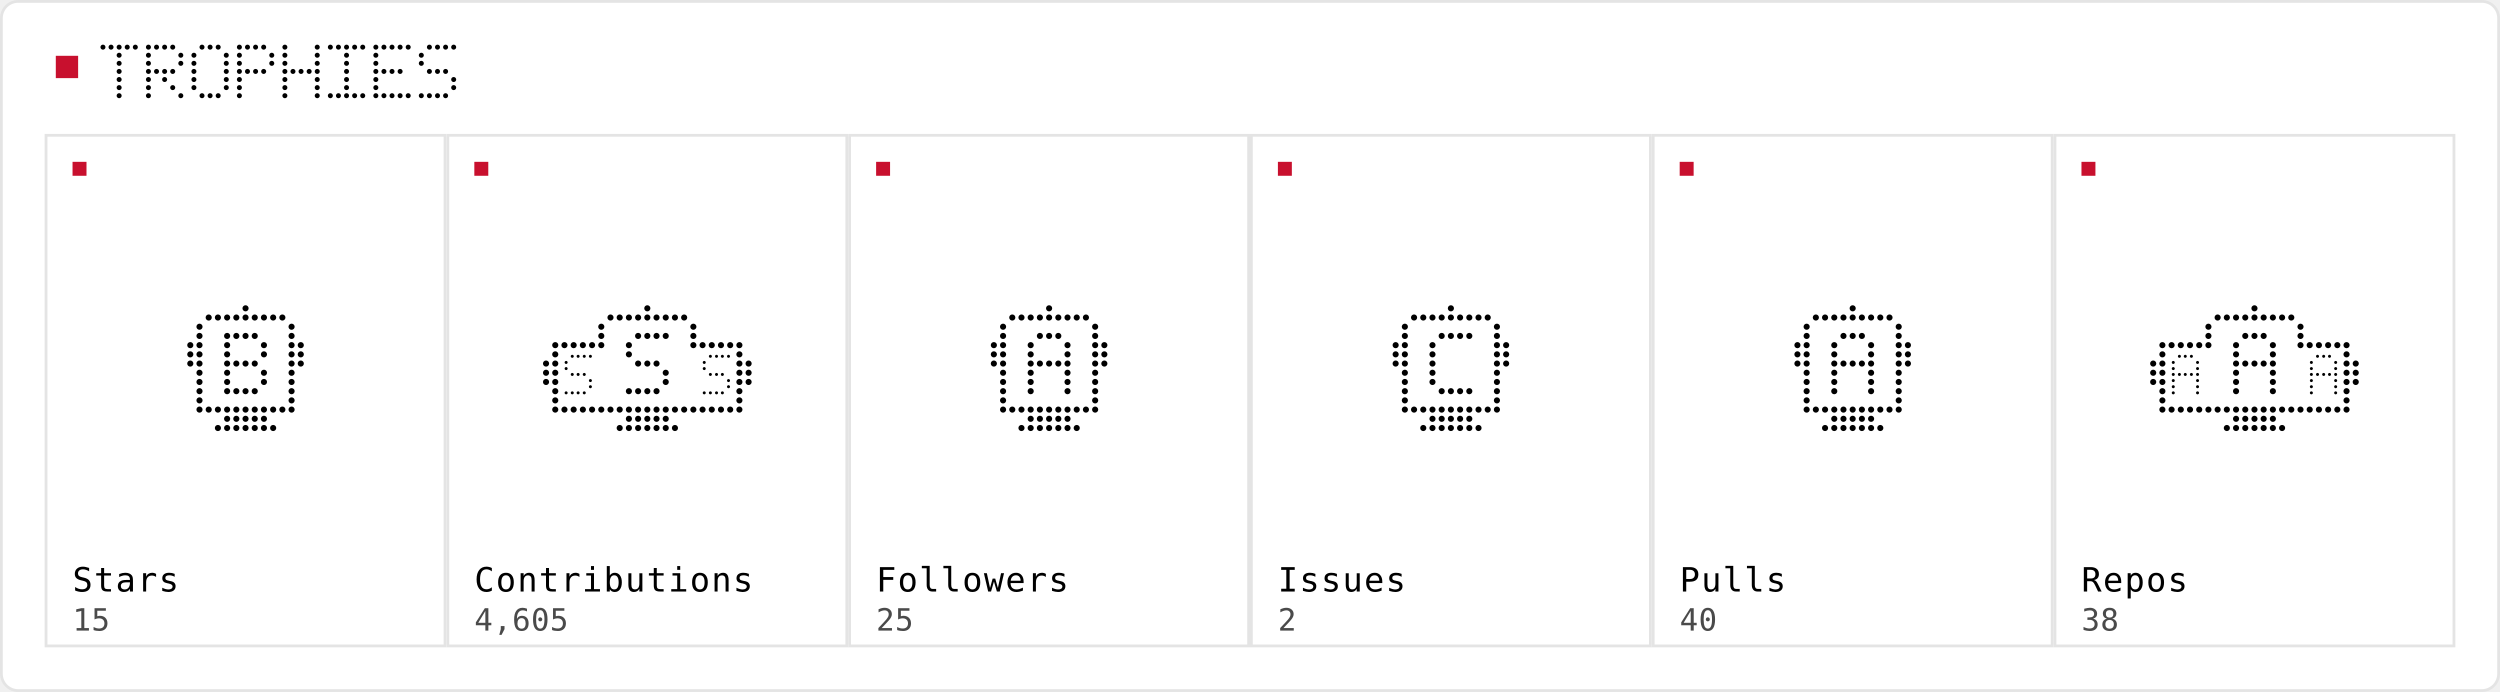
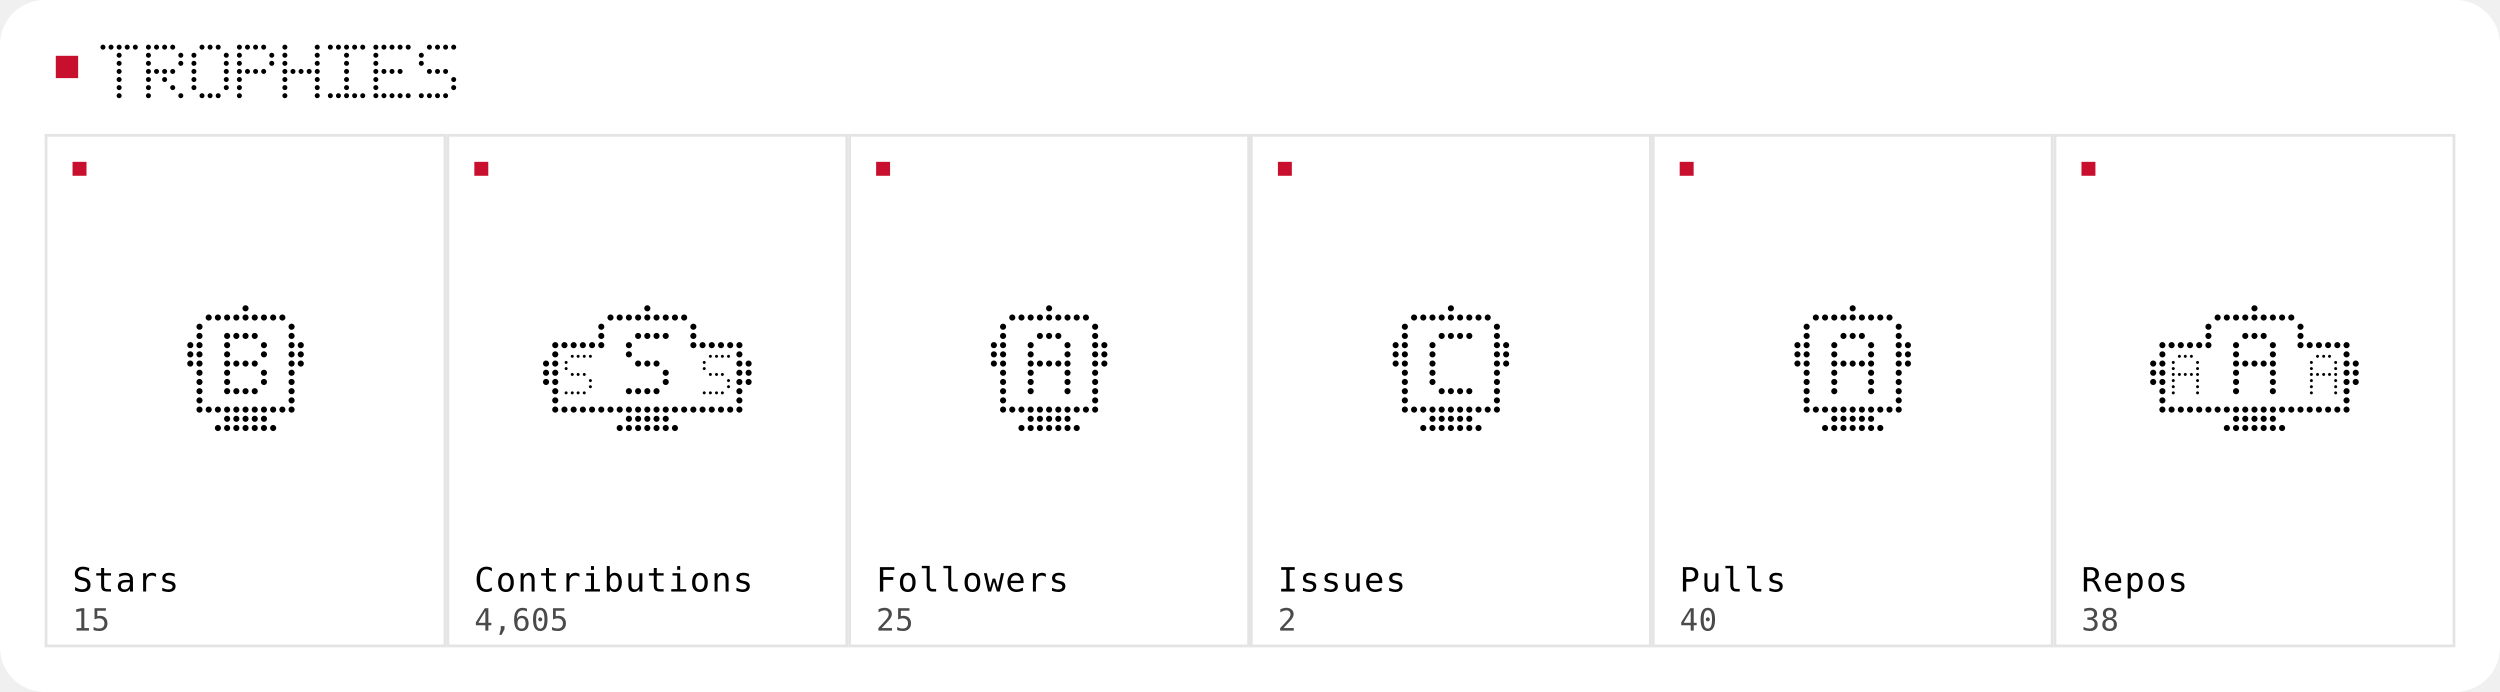
<svg xmlns="http://www.w3.org/2000/svg" width="896" height="248" viewBox="0 0 896 248" role="img">
-   <rect x="0.5" y="0.5" width="895" height="247" rx="6" fill="#FFFFFF" stroke="#E4E4E4" stroke-width="1" />
+   <rect width="896" height="248" rx="16" fill="#FFFFFF" />
  <rect x="20" y="20" width="8" height="8" fill="#C8102E" />
  <circle cx="36.9" cy="16.9" r="0.90" fill="#000000" />
  <circle cx="39.8" cy="16.9" r="0.90" fill="#000000" />
  <circle cx="42.7" cy="16.9" r="0.90" fill="#000000" />
  <circle cx="45.6" cy="16.9" r="0.90" fill="#000000" />
  <circle cx="48.5" cy="16.9" r="0.90" fill="#000000" />
  <circle cx="42.7" cy="19.8" r="0.90" fill="#000000" />
  <circle cx="42.7" cy="22.7" r="0.90" fill="#000000" />
  <circle cx="42.7" cy="25.6" r="0.90" fill="#000000" />
  <circle cx="42.7" cy="28.5" r="0.90" fill="#000000" />
  <circle cx="42.7" cy="31.4" r="0.90" fill="#000000" />
  <circle cx="42.7" cy="34.3" r="0.90" fill="#000000" />
  <circle cx="53.2" cy="16.9" r="0.90" fill="#000000" />
  <circle cx="56.1" cy="16.9" r="0.90" fill="#000000" />
  <circle cx="59.0" cy="16.9" r="0.90" fill="#000000" />
  <circle cx="61.9" cy="16.9" r="0.90" fill="#000000" />
  <circle cx="53.2" cy="19.8" r="0.90" fill="#000000" />
  <circle cx="64.8" cy="19.8" r="0.90" fill="#000000" />
  <circle cx="53.2" cy="22.7" r="0.90" fill="#000000" />
  <circle cx="64.8" cy="22.7" r="0.90" fill="#000000" />
  <circle cx="53.2" cy="25.6" r="0.90" fill="#000000" />
  <circle cx="56.1" cy="25.6" r="0.90" fill="#000000" />
  <circle cx="59.0" cy="25.6" r="0.90" fill="#000000" />
  <circle cx="61.9" cy="25.6" r="0.90" fill="#000000" />
  <circle cx="53.2" cy="28.5" r="0.90" fill="#000000" />
  <circle cx="59.0" cy="28.5" r="0.90" fill="#000000" />
  <circle cx="53.2" cy="31.4" r="0.90" fill="#000000" />
  <circle cx="61.9" cy="31.4" r="0.90" fill="#000000" />
  <circle cx="53.2" cy="34.3" r="0.90" fill="#000000" />
  <circle cx="64.8" cy="34.3" r="0.90" fill="#000000" />
  <circle cx="72.4" cy="16.9" r="0.90" fill="#000000" />
  <circle cx="75.3" cy="16.9" r="0.90" fill="#000000" />
  <circle cx="78.2" cy="16.9" r="0.90" fill="#000000" />
  <circle cx="69.5" cy="19.8" r="0.90" fill="#000000" />
  <circle cx="81.1" cy="19.8" r="0.90" fill="#000000" />
  <circle cx="69.5" cy="22.7" r="0.90" fill="#000000" />
  <circle cx="81.1" cy="22.7" r="0.90" fill="#000000" />
  <circle cx="69.5" cy="25.6" r="0.90" fill="#000000" />
  <circle cx="81.1" cy="25.6" r="0.90" fill="#000000" />
  <circle cx="69.5" cy="28.5" r="0.90" fill="#000000" />
  <circle cx="81.1" cy="28.5" r="0.90" fill="#000000" />
  <circle cx="69.5" cy="31.4" r="0.90" fill="#000000" />
  <circle cx="81.1" cy="31.4" r="0.90" fill="#000000" />
  <circle cx="72.4" cy="34.3" r="0.90" fill="#000000" />
  <circle cx="75.3" cy="34.3" r="0.90" fill="#000000" />
  <circle cx="78.2" cy="34.3" r="0.90" fill="#000000" />
  <circle cx="85.8" cy="16.9" r="0.90" fill="#000000" />
  <circle cx="88.7" cy="16.9" r="0.90" fill="#000000" />
  <circle cx="91.6" cy="16.9" r="0.90" fill="#000000" />
  <circle cx="94.5" cy="16.9" r="0.90" fill="#000000" />
  <circle cx="85.8" cy="19.8" r="0.90" fill="#000000" />
  <circle cx="97.4" cy="19.8" r="0.90" fill="#000000" />
  <circle cx="85.8" cy="22.7" r="0.90" fill="#000000" />
  <circle cx="97.4" cy="22.7" r="0.90" fill="#000000" />
  <circle cx="85.8" cy="25.6" r="0.90" fill="#000000" />
  <circle cx="88.7" cy="25.6" r="0.90" fill="#000000" />
  <circle cx="91.6" cy="25.6" r="0.90" fill="#000000" />
  <circle cx="94.5" cy="25.6" r="0.90" fill="#000000" />
  <circle cx="85.8" cy="28.5" r="0.90" fill="#000000" />
  <circle cx="85.8" cy="31.4" r="0.90" fill="#000000" />
  <circle cx="85.8" cy="34.3" r="0.90" fill="#000000" />
  <circle cx="102.1" cy="16.9" r="0.90" fill="#000000" />
  <circle cx="113.7" cy="16.9" r="0.90" fill="#000000" />
  <circle cx="102.1" cy="19.8" r="0.90" fill="#000000" />
  <circle cx="113.7" cy="19.8" r="0.90" fill="#000000" />
  <circle cx="102.1" cy="22.7" r="0.90" fill="#000000" />
  <circle cx="113.7" cy="22.7" r="0.90" fill="#000000" />
  <circle cx="102.1" cy="25.6" r="0.90" fill="#000000" />
  <circle cx="105.0" cy="25.6" r="0.90" fill="#000000" />
  <circle cx="107.9" cy="25.6" r="0.90" fill="#000000" />
  <circle cx="110.8" cy="25.6" r="0.90" fill="#000000" />
  <circle cx="113.7" cy="25.6" r="0.90" fill="#000000" />
  <circle cx="102.1" cy="28.5" r="0.90" fill="#000000" />
  <circle cx="113.7" cy="28.5" r="0.90" fill="#000000" />
  <circle cx="102.1" cy="31.4" r="0.90" fill="#000000" />
  <circle cx="113.7" cy="31.4" r="0.90" fill="#000000" />
  <circle cx="102.1" cy="34.3" r="0.90" fill="#000000" />
  <circle cx="113.7" cy="34.3" r="0.90" fill="#000000" />
  <circle cx="118.4" cy="16.9" r="0.90" fill="#000000" />
  <circle cx="121.3" cy="16.9" r="0.90" fill="#000000" />
  <circle cx="124.2" cy="16.9" r="0.90" fill="#000000" />
  <circle cx="127.1" cy="16.9" r="0.90" fill="#000000" />
  <circle cx="130.0" cy="16.9" r="0.90" fill="#000000" />
  <circle cx="124.2" cy="19.8" r="0.90" fill="#000000" />
  <circle cx="124.2" cy="22.7" r="0.90" fill="#000000" />
  <circle cx="124.2" cy="25.6" r="0.90" fill="#000000" />
  <circle cx="124.2" cy="28.5" r="0.90" fill="#000000" />
  <circle cx="124.2" cy="31.4" r="0.90" fill="#000000" />
  <circle cx="118.4" cy="34.3" r="0.90" fill="#000000" />
  <circle cx="121.3" cy="34.3" r="0.90" fill="#000000" />
  <circle cx="124.2" cy="34.3" r="0.90" fill="#000000" />
  <circle cx="127.1" cy="34.3" r="0.90" fill="#000000" />
  <circle cx="130.0" cy="34.3" r="0.90" fill="#000000" />
  <circle cx="134.7" cy="16.9" r="0.90" fill="#000000" />
  <circle cx="137.6" cy="16.9" r="0.90" fill="#000000" />
  <circle cx="140.5" cy="16.9" r="0.90" fill="#000000" />
  <circle cx="143.4" cy="16.9" r="0.90" fill="#000000" />
  <circle cx="146.3" cy="16.9" r="0.90" fill="#000000" />
  <circle cx="134.7" cy="19.8" r="0.90" fill="#000000" />
  <circle cx="134.7" cy="22.7" r="0.90" fill="#000000" />
  <circle cx="134.7" cy="25.6" r="0.90" fill="#000000" />
  <circle cx="137.6" cy="25.6" r="0.90" fill="#000000" />
  <circle cx="140.5" cy="25.6" r="0.90" fill="#000000" />
  <circle cx="143.4" cy="25.6" r="0.90" fill="#000000" />
  <circle cx="134.7" cy="28.5" r="0.90" fill="#000000" />
  <circle cx="134.7" cy="31.4" r="0.90" fill="#000000" />
  <circle cx="134.7" cy="34.3" r="0.90" fill="#000000" />
  <circle cx="137.6" cy="34.3" r="0.90" fill="#000000" />
  <circle cx="140.5" cy="34.3" r="0.90" fill="#000000" />
  <circle cx="143.4" cy="34.3" r="0.90" fill="#000000" />
  <circle cx="146.3" cy="34.3" r="0.90" fill="#000000" />
  <circle cx="153.9" cy="16.9" r="0.90" fill="#000000" />
  <circle cx="156.8" cy="16.9" r="0.90" fill="#000000" />
  <circle cx="159.7" cy="16.9" r="0.90" fill="#000000" />
  <circle cx="162.6" cy="16.9" r="0.90" fill="#000000" />
  <circle cx="151.0" cy="19.8" r="0.90" fill="#000000" />
  <circle cx="151.0" cy="22.7" r="0.90" fill="#000000" />
  <circle cx="153.9" cy="25.6" r="0.90" fill="#000000" />
  <circle cx="156.8" cy="25.6" r="0.90" fill="#000000" />
  <circle cx="159.7" cy="25.6" r="0.90" fill="#000000" />
  <circle cx="162.6" cy="28.5" r="0.90" fill="#000000" />
  <circle cx="162.6" cy="31.4" r="0.90" fill="#000000" />
  <circle cx="151.0" cy="34.3" r="0.90" fill="#000000" />
  <circle cx="153.9" cy="34.3" r="0.90" fill="#000000" />
  <circle cx="156.8" cy="34.3" r="0.90" fill="#000000" />
  <circle cx="159.7" cy="34.3" r="0.90" fill="#000000" />
  <rect x="16.5" y="48.5" width="143.0" height="183.0" fill="none" stroke="#E4E4E4" />
  <rect x="26.0" y="58.0" width="5" height="5" fill="#C8102E" />
  <circle cx="88.0" cy="110.5" r="1.10" fill="#000000" />
  <circle cx="74.8" cy="113.8" r="1.10" fill="#000000" />
  <circle cx="78.1" cy="113.8" r="1.10" fill="#000000" />
  <circle cx="81.4" cy="113.8" r="1.10" fill="#000000" />
  <circle cx="84.7" cy="113.8" r="1.10" fill="#000000" />
  <circle cx="88.0" cy="113.8" r="1.10" fill="#000000" />
  <circle cx="91.3" cy="113.8" r="1.10" fill="#000000" />
  <circle cx="94.6" cy="113.8" r="1.10" fill="#000000" />
  <circle cx="97.9" cy="113.8" r="1.10" fill="#000000" />
  <circle cx="101.2" cy="113.8" r="1.10" fill="#000000" />
  <circle cx="71.5" cy="117.1" r="1.10" fill="#000000" />
  <circle cx="104.5" cy="117.1" r="1.10" fill="#000000" />
  <circle cx="71.5" cy="120.4" r="1.10" fill="#000000" />
  <circle cx="104.5" cy="120.4" r="1.10" fill="#000000" />
  <circle cx="71.5" cy="123.7" r="1.10" fill="#000000" />
  <circle cx="104.5" cy="123.7" r="1.10" fill="#000000" />
  <circle cx="71.5" cy="127.0" r="1.10" fill="#000000" />
  <circle cx="104.5" cy="127.0" r="1.10" fill="#000000" />
  <circle cx="71.5" cy="130.3" r="1.10" fill="#000000" />
  <circle cx="104.5" cy="130.3" r="1.10" fill="#000000" />
  <circle cx="71.5" cy="133.6" r="1.10" fill="#000000" />
  <circle cx="104.5" cy="133.6" r="1.10" fill="#000000" />
  <circle cx="71.5" cy="136.9" r="1.10" fill="#000000" />
  <circle cx="104.5" cy="136.9" r="1.10" fill="#000000" />
  <circle cx="71.5" cy="140.2" r="1.10" fill="#000000" />
  <circle cx="104.5" cy="140.2" r="1.10" fill="#000000" />
  <circle cx="71.5" cy="143.5" r="1.10" fill="#000000" />
  <circle cx="104.5" cy="143.5" r="1.10" fill="#000000" />
  <circle cx="68.2" cy="123.7" r="1.10" fill="#000000" />
  <circle cx="107.8" cy="123.7" r="1.10" fill="#000000" />
  <circle cx="68.2" cy="127.0" r="1.10" fill="#000000" />
  <circle cx="107.8" cy="127.0" r="1.10" fill="#000000" />
  <circle cx="68.2" cy="130.3" r="1.10" fill="#000000" />
  <circle cx="107.8" cy="130.3" r="1.10" fill="#000000" />
  <circle cx="71.5" cy="146.8" r="1.10" fill="#000000" />
  <circle cx="74.8" cy="146.8" r="1.10" fill="#000000" />
  <circle cx="78.1" cy="146.8" r="1.10" fill="#000000" />
  <circle cx="81.4" cy="146.8" r="1.10" fill="#000000" />
  <circle cx="84.7" cy="146.8" r="1.10" fill="#000000" />
  <circle cx="88.0" cy="146.8" r="1.10" fill="#000000" />
  <circle cx="91.3" cy="146.8" r="1.10" fill="#000000" />
  <circle cx="94.6" cy="146.8" r="1.10" fill="#000000" />
  <circle cx="97.9" cy="146.8" r="1.10" fill="#000000" />
  <circle cx="101.2" cy="146.8" r="1.10" fill="#000000" />
  <circle cx="104.5" cy="146.8" r="1.10" fill="#000000" />
  <circle cx="81.4" cy="150.1" r="1.10" fill="#000000" />
  <circle cx="84.7" cy="150.1" r="1.10" fill="#000000" />
  <circle cx="88.0" cy="150.1" r="1.10" fill="#000000" />
  <circle cx="91.3" cy="150.1" r="1.10" fill="#000000" />
  <circle cx="94.6" cy="150.1" r="1.10" fill="#000000" />
  <circle cx="78.1" cy="153.4" r="1.10" fill="#000000" />
  <circle cx="81.4" cy="153.4" r="1.10" fill="#000000" />
  <circle cx="84.7" cy="153.4" r="1.10" fill="#000000" />
  <circle cx="88.0" cy="153.4" r="1.10" fill="#000000" />
  <circle cx="91.3" cy="153.4" r="1.10" fill="#000000" />
  <circle cx="94.6" cy="153.4" r="1.10" fill="#000000" />
  <circle cx="97.9" cy="153.4" r="1.10" fill="#000000" />
  <circle cx="81.4" cy="120.4" r="1.10" fill="#000000" />
  <circle cx="84.7" cy="120.4" r="1.10" fill="#000000" />
  <circle cx="88.0" cy="120.4" r="1.10" fill="#000000" />
  <circle cx="91.3" cy="120.4" r="1.10" fill="#000000" />
  <circle cx="81.4" cy="123.7" r="1.10" fill="#000000" />
  <circle cx="94.6" cy="123.7" r="1.10" fill="#000000" />
  <circle cx="81.4" cy="127.0" r="1.10" fill="#000000" />
  <circle cx="94.6" cy="127.0" r="1.10" fill="#000000" />
  <circle cx="81.4" cy="130.3" r="1.10" fill="#000000" />
  <circle cx="84.7" cy="130.3" r="1.10" fill="#000000" />
  <circle cx="88.0" cy="130.3" r="1.10" fill="#000000" />
  <circle cx="91.3" cy="130.3" r="1.10" fill="#000000" />
  <circle cx="81.4" cy="133.6" r="1.10" fill="#000000" />
  <circle cx="94.6" cy="133.6" r="1.10" fill="#000000" />
  <circle cx="81.4" cy="136.9" r="1.10" fill="#000000" />
  <circle cx="94.6" cy="136.9" r="1.10" fill="#000000" />
  <circle cx="81.4" cy="140.2" r="1.10" fill="#000000" />
  <circle cx="84.7" cy="140.2" r="1.10" fill="#000000" />
  <circle cx="88.0" cy="140.2" r="1.10" fill="#000000" />
  <circle cx="91.3" cy="140.2" r="1.10" fill="#000000" />
  <text x="26.0" y="212" fill="#000000" text-anchor="start" font-family="ui-monospace, Geist Mono, monospace" font-size="12" letter-spacing="0.5" dominant-baseline="auto">Stars</text>
  <text x="26.0" y="226" fill="#4A4A4A" text-anchor="start" font-family="ui-monospace, Geist Mono, monospace" font-size="11" letter-spacing="0.15" dominant-baseline="auto">15</text>
  <rect x="160.5" y="48.5" width="143.0" height="183.0" fill="none" stroke="#E4E4E4" />
  <rect x="170.0" y="58.0" width="5" height="5" fill="#C8102E" />
  <circle cx="232.0" cy="110.5" r="1.10" fill="#000000" />
  <circle cx="218.8" cy="113.8" r="1.10" fill="#000000" />
  <circle cx="222.1" cy="113.8" r="1.10" fill="#000000" />
  <circle cx="225.4" cy="113.8" r="1.10" fill="#000000" />
  <circle cx="228.7" cy="113.8" r="1.10" fill="#000000" />
  <circle cx="232.0" cy="113.8" r="1.10" fill="#000000" />
  <circle cx="235.3" cy="113.8" r="1.10" fill="#000000" />
  <circle cx="238.6" cy="113.8" r="1.10" fill="#000000" />
  <circle cx="241.9" cy="113.8" r="1.10" fill="#000000" />
  <circle cx="245.2" cy="113.8" r="1.10" fill="#000000" />
  <circle cx="215.5" cy="117.1" r="1.10" fill="#000000" />
  <circle cx="248.5" cy="117.1" r="1.10" fill="#000000" />
  <circle cx="215.5" cy="120.4" r="1.10" fill="#000000" />
  <circle cx="248.5" cy="120.4" r="1.10" fill="#000000" />
  <circle cx="215.5" cy="123.7" r="1.10" fill="#000000" />
  <circle cx="248.5" cy="123.7" r="1.10" fill="#000000" />
  <circle cx="202.3" cy="123.7" r="1.10" fill="#000000" />
  <circle cx="205.6" cy="123.7" r="1.10" fill="#000000" />
  <circle cx="208.9" cy="123.7" r="1.10" fill="#000000" />
  <circle cx="212.2" cy="123.7" r="1.10" fill="#000000" />
  <circle cx="199.0" cy="123.7" r="1.10" fill="#000000" />
  <circle cx="251.8" cy="123.7" r="1.10" fill="#000000" />
  <circle cx="255.1" cy="123.7" r="1.10" fill="#000000" />
  <circle cx="258.4" cy="123.7" r="1.10" fill="#000000" />
  <circle cx="261.7" cy="123.7" r="1.10" fill="#000000" />
  <circle cx="265.0" cy="123.7" r="1.10" fill="#000000" />
  <circle cx="199.0" cy="127.0" r="1.10" fill="#000000" />
  <circle cx="265.0" cy="127.0" r="1.10" fill="#000000" />
  <circle cx="199.0" cy="130.3" r="1.10" fill="#000000" />
  <circle cx="265.0" cy="130.3" r="1.10" fill="#000000" />
  <circle cx="199.0" cy="133.6" r="1.10" fill="#000000" />
  <circle cx="265.0" cy="133.6" r="1.10" fill="#000000" />
  <circle cx="199.0" cy="136.9" r="1.10" fill="#000000" />
  <circle cx="265.0" cy="136.9" r="1.10" fill="#000000" />
  <circle cx="199.0" cy="140.2" r="1.10" fill="#000000" />
  <circle cx="265.0" cy="140.2" r="1.10" fill="#000000" />
  <circle cx="199.0" cy="143.5" r="1.10" fill="#000000" />
  <circle cx="265.0" cy="143.5" r="1.10" fill="#000000" />
  <circle cx="195.7" cy="130.3" r="1.10" fill="#000000" />
  <circle cx="195.7" cy="133.6" r="1.10" fill="#000000" />
  <circle cx="195.7" cy="136.9" r="1.10" fill="#000000" />
  <circle cx="268.3" cy="130.3" r="1.10" fill="#000000" />
  <circle cx="268.3" cy="133.6" r="1.10" fill="#000000" />
  <circle cx="268.3" cy="136.9" r="1.10" fill="#000000" />
  <circle cx="199.0" cy="146.8" r="1.10" fill="#000000" />
  <circle cx="202.3" cy="146.8" r="1.10" fill="#000000" />
  <circle cx="205.6" cy="146.8" r="1.10" fill="#000000" />
  <circle cx="208.9" cy="146.8" r="1.10" fill="#000000" />
  <circle cx="212.2" cy="146.8" r="1.10" fill="#000000" />
  <circle cx="215.5" cy="146.8" r="1.10" fill="#000000" />
  <circle cx="218.8" cy="146.8" r="1.10" fill="#000000" />
  <circle cx="222.1" cy="146.8" r="1.10" fill="#000000" />
  <circle cx="225.4" cy="146.8" r="1.10" fill="#000000" />
  <circle cx="228.7" cy="146.8" r="1.10" fill="#000000" />
  <circle cx="232.0" cy="146.8" r="1.10" fill="#000000" />
  <circle cx="235.3" cy="146.8" r="1.10" fill="#000000" />
  <circle cx="238.6" cy="146.8" r="1.10" fill="#000000" />
  <circle cx="241.9" cy="146.8" r="1.10" fill="#000000" />
  <circle cx="245.2" cy="146.8" r="1.10" fill="#000000" />
  <circle cx="248.5" cy="146.8" r="1.10" fill="#000000" />
  <circle cx="251.8" cy="146.8" r="1.10" fill="#000000" />
  <circle cx="255.1" cy="146.8" r="1.10" fill="#000000" />
  <circle cx="258.4" cy="146.8" r="1.10" fill="#000000" />
  <circle cx="261.7" cy="146.8" r="1.10" fill="#000000" />
  <circle cx="265.0" cy="146.8" r="1.10" fill="#000000" />
  <circle cx="225.4" cy="150.1" r="1.10" fill="#000000" />
  <circle cx="228.7" cy="150.1" r="1.10" fill="#000000" />
  <circle cx="232.0" cy="150.1" r="1.10" fill="#000000" />
  <circle cx="235.3" cy="150.1" r="1.10" fill="#000000" />
  <circle cx="238.6" cy="150.1" r="1.10" fill="#000000" />
  <circle cx="222.1" cy="153.4" r="1.10" fill="#000000" />
  <circle cx="225.4" cy="153.4" r="1.10" fill="#000000" />
  <circle cx="228.7" cy="153.4" r="1.10" fill="#000000" />
  <circle cx="232.0" cy="153.4" r="1.10" fill="#000000" />
  <circle cx="235.3" cy="153.4" r="1.10" fill="#000000" />
  <circle cx="238.6" cy="153.4" r="1.10" fill="#000000" />
  <circle cx="241.9" cy="153.4" r="1.10" fill="#000000" />
  <circle cx="228.7" cy="120.4" r="1.10" fill="#000000" />
  <circle cx="232.0" cy="120.4" r="1.10" fill="#000000" />
  <circle cx="235.3" cy="120.4" r="1.10" fill="#000000" />
  <circle cx="238.6" cy="120.4" r="1.10" fill="#000000" />
  <circle cx="225.4" cy="123.7" r="1.10" fill="#000000" />
  <circle cx="225.4" cy="127.0" r="1.10" fill="#000000" />
  <circle cx="228.7" cy="130.3" r="1.10" fill="#000000" />
  <circle cx="232.0" cy="130.3" r="1.10" fill="#000000" />
  <circle cx="235.3" cy="130.3" r="1.10" fill="#000000" />
  <circle cx="238.6" cy="133.6" r="1.10" fill="#000000" />
  <circle cx="238.6" cy="136.9" r="1.10" fill="#000000" />
  <circle cx="225.4" cy="140.2" r="1.10" fill="#000000" />
  <circle cx="228.7" cy="140.2" r="1.10" fill="#000000" />
  <circle cx="232.0" cy="140.2" r="1.10" fill="#000000" />
  <circle cx="235.3" cy="140.2" r="1.10" fill="#000000" />
  <circle cx="205.1" cy="127.7" r="0.54" fill="#000000" />
  <circle cx="207.2" cy="127.7" r="0.54" fill="#000000" />
  <circle cx="209.4" cy="127.7" r="0.54" fill="#000000" />
  <circle cx="211.6" cy="127.7" r="0.54" fill="#000000" />
  <circle cx="202.9" cy="129.9" r="0.54" fill="#000000" />
  <circle cx="202.9" cy="132.1" r="0.54" fill="#000000" />
  <circle cx="205.1" cy="134.2" r="0.54" fill="#000000" />
  <circle cx="207.2" cy="134.2" r="0.54" fill="#000000" />
  <circle cx="209.4" cy="134.2" r="0.54" fill="#000000" />
  <circle cx="211.6" cy="136.4" r="0.54" fill="#000000" />
  <circle cx="211.6" cy="138.6" r="0.54" fill="#000000" />
  <circle cx="202.9" cy="140.8" r="0.54" fill="#000000" />
  <circle cx="205.1" cy="140.8" r="0.54" fill="#000000" />
  <circle cx="207.2" cy="140.8" r="0.54" fill="#000000" />
  <circle cx="209.4" cy="140.8" r="0.54" fill="#000000" />
  <circle cx="254.6" cy="127.7" r="0.54" fill="#000000" />
  <circle cx="256.8" cy="127.7" r="0.54" fill="#000000" />
  <circle cx="258.9" cy="127.7" r="0.54" fill="#000000" />
  <circle cx="261.1" cy="127.7" r="0.54" fill="#000000" />
  <circle cx="252.4" cy="129.9" r="0.54" fill="#000000" />
  <circle cx="252.4" cy="132.1" r="0.54" fill="#000000" />
  <circle cx="254.6" cy="134.2" r="0.54" fill="#000000" />
  <circle cx="256.8" cy="134.2" r="0.54" fill="#000000" />
  <circle cx="258.9" cy="134.2" r="0.54" fill="#000000" />
  <circle cx="261.1" cy="136.4" r="0.54" fill="#000000" />
  <circle cx="261.1" cy="138.6" r="0.54" fill="#000000" />
  <circle cx="252.4" cy="140.8" r="0.54" fill="#000000" />
  <circle cx="254.6" cy="140.8" r="0.54" fill="#000000" />
  <circle cx="256.8" cy="140.8" r="0.54" fill="#000000" />
  <circle cx="258.9" cy="140.8" r="0.54" fill="#000000" />
  <text x="170.0" y="212" fill="#000000" text-anchor="start" font-family="ui-monospace, Geist Mono, monospace" font-size="12" letter-spacing="0.5" dominant-baseline="auto">Contributions</text>
  <text x="170.0" y="226" fill="#4A4A4A" text-anchor="start" font-family="ui-monospace, Geist Mono, monospace" font-size="11" letter-spacing="0.15" dominant-baseline="auto">4,605</text>
  <rect x="304.5" y="48.5" width="143.0" height="183.0" fill="none" stroke="#E4E4E4" />
  <rect x="314.0" y="58.0" width="5" height="5" fill="#C8102E" />
  <circle cx="376.0" cy="110.5" r="1.10" fill="#000000" />
  <circle cx="362.8" cy="113.8" r="1.10" fill="#000000" />
  <circle cx="366.1" cy="113.8" r="1.10" fill="#000000" />
  <circle cx="369.4" cy="113.8" r="1.10" fill="#000000" />
  <circle cx="372.7" cy="113.8" r="1.10" fill="#000000" />
  <circle cx="376.0" cy="113.8" r="1.10" fill="#000000" />
  <circle cx="379.3" cy="113.8" r="1.10" fill="#000000" />
  <circle cx="382.6" cy="113.8" r="1.10" fill="#000000" />
  <circle cx="385.9" cy="113.8" r="1.10" fill="#000000" />
  <circle cx="389.2" cy="113.8" r="1.10" fill="#000000" />
  <circle cx="359.5" cy="117.1" r="1.10" fill="#000000" />
  <circle cx="392.5" cy="117.1" r="1.10" fill="#000000" />
  <circle cx="359.5" cy="120.4" r="1.10" fill="#000000" />
  <circle cx="392.5" cy="120.4" r="1.10" fill="#000000" />
  <circle cx="359.5" cy="123.7" r="1.10" fill="#000000" />
  <circle cx="392.5" cy="123.7" r="1.10" fill="#000000" />
  <circle cx="359.5" cy="127.0" r="1.10" fill="#000000" />
  <circle cx="392.5" cy="127.0" r="1.10" fill="#000000" />
  <circle cx="359.5" cy="130.3" r="1.10" fill="#000000" />
  <circle cx="392.5" cy="130.3" r="1.10" fill="#000000" />
  <circle cx="359.5" cy="133.6" r="1.10" fill="#000000" />
  <circle cx="392.5" cy="133.6" r="1.10" fill="#000000" />
  <circle cx="359.5" cy="136.9" r="1.10" fill="#000000" />
  <circle cx="392.5" cy="136.9" r="1.10" fill="#000000" />
  <circle cx="359.5" cy="140.2" r="1.10" fill="#000000" />
  <circle cx="392.5" cy="140.2" r="1.10" fill="#000000" />
  <circle cx="359.5" cy="143.5" r="1.10" fill="#000000" />
  <circle cx="392.5" cy="143.5" r="1.10" fill="#000000" />
  <circle cx="356.2" cy="123.7" r="1.10" fill="#000000" />
  <circle cx="395.8" cy="123.7" r="1.10" fill="#000000" />
  <circle cx="356.2" cy="127.0" r="1.10" fill="#000000" />
  <circle cx="395.8" cy="127.0" r="1.10" fill="#000000" />
  <circle cx="356.2" cy="130.3" r="1.10" fill="#000000" />
  <circle cx="395.8" cy="130.3" r="1.10" fill="#000000" />
  <circle cx="359.5" cy="146.8" r="1.10" fill="#000000" />
  <circle cx="362.8" cy="146.8" r="1.10" fill="#000000" />
  <circle cx="366.1" cy="146.8" r="1.10" fill="#000000" />
  <circle cx="369.4" cy="146.8" r="1.10" fill="#000000" />
  <circle cx="372.7" cy="146.8" r="1.10" fill="#000000" />
  <circle cx="376.0" cy="146.8" r="1.10" fill="#000000" />
  <circle cx="379.3" cy="146.8" r="1.10" fill="#000000" />
  <circle cx="382.6" cy="146.8" r="1.10" fill="#000000" />
  <circle cx="385.9" cy="146.8" r="1.10" fill="#000000" />
  <circle cx="389.2" cy="146.8" r="1.10" fill="#000000" />
  <circle cx="392.5" cy="146.8" r="1.10" fill="#000000" />
  <circle cx="369.4" cy="150.1" r="1.10" fill="#000000" />
  <circle cx="372.7" cy="150.1" r="1.10" fill="#000000" />
  <circle cx="376.0" cy="150.1" r="1.10" fill="#000000" />
  <circle cx="379.3" cy="150.1" r="1.10" fill="#000000" />
  <circle cx="382.6" cy="150.1" r="1.10" fill="#000000" />
  <circle cx="366.1" cy="153.4" r="1.10" fill="#000000" />
  <circle cx="369.4" cy="153.4" r="1.10" fill="#000000" />
  <circle cx="372.7" cy="153.4" r="1.10" fill="#000000" />
  <circle cx="376.0" cy="153.4" r="1.10" fill="#000000" />
  <circle cx="379.3" cy="153.4" r="1.10" fill="#000000" />
  <circle cx="382.6" cy="153.4" r="1.10" fill="#000000" />
  <circle cx="385.9" cy="153.4" r="1.10" fill="#000000" />
  <circle cx="372.7" cy="120.4" r="1.10" fill="#000000" />
  <circle cx="376.0" cy="120.4" r="1.10" fill="#000000" />
  <circle cx="379.3" cy="120.4" r="1.10" fill="#000000" />
  <circle cx="369.4" cy="123.7" r="1.10" fill="#000000" />
  <circle cx="382.6" cy="123.7" r="1.10" fill="#000000" />
  <circle cx="369.4" cy="127.0" r="1.10" fill="#000000" />
  <circle cx="382.6" cy="127.0" r="1.10" fill="#000000" />
  <circle cx="369.4" cy="130.3" r="1.10" fill="#000000" />
  <circle cx="372.7" cy="130.3" r="1.10" fill="#000000" />
  <circle cx="376.0" cy="130.3" r="1.10" fill="#000000" />
  <circle cx="379.3" cy="130.3" r="1.10" fill="#000000" />
  <circle cx="382.6" cy="130.3" r="1.10" fill="#000000" />
  <circle cx="369.4" cy="133.6" r="1.10" fill="#000000" />
  <circle cx="382.6" cy="133.6" r="1.10" fill="#000000" />
  <circle cx="369.4" cy="136.9" r="1.10" fill="#000000" />
  <circle cx="382.6" cy="136.9" r="1.10" fill="#000000" />
  <circle cx="369.4" cy="140.2" r="1.10" fill="#000000" />
  <circle cx="382.6" cy="140.2" r="1.10" fill="#000000" />
  <text x="314.0" y="212" fill="#000000" text-anchor="start" font-family="ui-monospace, Geist Mono, monospace" font-size="12" letter-spacing="0.5" dominant-baseline="auto">Followers</text>
  <text x="314.0" y="226" fill="#4A4A4A" text-anchor="start" font-family="ui-monospace, Geist Mono, monospace" font-size="11" letter-spacing="0.15" dominant-baseline="auto">25</text>
  <rect x="448.5" y="48.5" width="143.0" height="183.0" fill="none" stroke="#E4E4E4" />
  <rect x="458.0" y="58.0" width="5" height="5" fill="#C8102E" />
  <circle cx="520.0" cy="110.5" r="1.10" fill="#000000" />
  <circle cx="506.8" cy="113.8" r="1.10" fill="#000000" />
  <circle cx="510.1" cy="113.8" r="1.10" fill="#000000" />
  <circle cx="513.4" cy="113.8" r="1.10" fill="#000000" />
  <circle cx="516.7" cy="113.8" r="1.10" fill="#000000" />
  <circle cx="520.0" cy="113.8" r="1.10" fill="#000000" />
  <circle cx="523.3" cy="113.8" r="1.10" fill="#000000" />
  <circle cx="526.6" cy="113.8" r="1.10" fill="#000000" />
  <circle cx="529.9" cy="113.8" r="1.10" fill="#000000" />
  <circle cx="533.2" cy="113.8" r="1.10" fill="#000000" />
  <circle cx="503.5" cy="117.1" r="1.10" fill="#000000" />
  <circle cx="536.5" cy="117.1" r="1.10" fill="#000000" />
  <circle cx="503.5" cy="120.4" r="1.10" fill="#000000" />
  <circle cx="536.5" cy="120.4" r="1.10" fill="#000000" />
  <circle cx="503.5" cy="123.7" r="1.10" fill="#000000" />
  <circle cx="536.5" cy="123.7" r="1.10" fill="#000000" />
  <circle cx="503.5" cy="127.0" r="1.10" fill="#000000" />
  <circle cx="536.5" cy="127.0" r="1.10" fill="#000000" />
  <circle cx="503.5" cy="130.3" r="1.10" fill="#000000" />
  <circle cx="536.5" cy="130.3" r="1.10" fill="#000000" />
  <circle cx="503.5" cy="133.6" r="1.10" fill="#000000" />
  <circle cx="536.5" cy="133.6" r="1.10" fill="#000000" />
  <circle cx="503.5" cy="136.9" r="1.10" fill="#000000" />
  <circle cx="536.5" cy="136.9" r="1.10" fill="#000000" />
  <circle cx="503.5" cy="140.2" r="1.10" fill="#000000" />
  <circle cx="536.5" cy="140.2" r="1.10" fill="#000000" />
  <circle cx="503.5" cy="143.5" r="1.10" fill="#000000" />
  <circle cx="536.5" cy="143.5" r="1.10" fill="#000000" />
  <circle cx="500.2" cy="123.7" r="1.10" fill="#000000" />
  <circle cx="539.8" cy="123.7" r="1.10" fill="#000000" />
  <circle cx="500.2" cy="127.0" r="1.10" fill="#000000" />
  <circle cx="539.8" cy="127.0" r="1.10" fill="#000000" />
  <circle cx="500.2" cy="130.3" r="1.10" fill="#000000" />
  <circle cx="539.8" cy="130.3" r="1.10" fill="#000000" />
  <circle cx="503.5" cy="146.8" r="1.10" fill="#000000" />
  <circle cx="506.8" cy="146.8" r="1.10" fill="#000000" />
  <circle cx="510.1" cy="146.8" r="1.10" fill="#000000" />
  <circle cx="513.4" cy="146.8" r="1.10" fill="#000000" />
  <circle cx="516.7" cy="146.8" r="1.10" fill="#000000" />
  <circle cx="520.0" cy="146.8" r="1.10" fill="#000000" />
  <circle cx="523.3" cy="146.8" r="1.10" fill="#000000" />
  <circle cx="526.6" cy="146.8" r="1.10" fill="#000000" />
  <circle cx="529.9" cy="146.8" r="1.10" fill="#000000" />
  <circle cx="533.2" cy="146.8" r="1.10" fill="#000000" />
  <circle cx="536.5" cy="146.8" r="1.10" fill="#000000" />
  <circle cx="513.4" cy="150.1" r="1.10" fill="#000000" />
  <circle cx="516.7" cy="150.1" r="1.10" fill="#000000" />
  <circle cx="520.0" cy="150.1" r="1.10" fill="#000000" />
  <circle cx="523.3" cy="150.1" r="1.10" fill="#000000" />
  <circle cx="526.6" cy="150.1" r="1.10" fill="#000000" />
  <circle cx="510.1" cy="153.4" r="1.10" fill="#000000" />
  <circle cx="513.4" cy="153.4" r="1.10" fill="#000000" />
  <circle cx="516.7" cy="153.4" r="1.10" fill="#000000" />
  <circle cx="520.0" cy="153.4" r="1.10" fill="#000000" />
  <circle cx="523.3" cy="153.4" r="1.10" fill="#000000" />
  <circle cx="526.6" cy="153.4" r="1.10" fill="#000000" />
  <circle cx="529.9" cy="153.4" r="1.10" fill="#000000" />
  <circle cx="516.7" cy="120.4" r="1.10" fill="#000000" />
  <circle cx="520.0" cy="120.4" r="1.10" fill="#000000" />
  <circle cx="523.3" cy="120.4" r="1.10" fill="#000000" />
  <circle cx="526.6" cy="120.4" r="1.10" fill="#000000" />
  <circle cx="513.4" cy="123.7" r="1.10" fill="#000000" />
  <circle cx="513.4" cy="127.0" r="1.10" fill="#000000" />
  <circle cx="513.4" cy="130.3" r="1.10" fill="#000000" />
  <circle cx="513.4" cy="133.6" r="1.10" fill="#000000" />
  <circle cx="513.4" cy="136.9" r="1.10" fill="#000000" />
  <circle cx="516.7" cy="140.2" r="1.10" fill="#000000" />
  <circle cx="520.0" cy="140.2" r="1.10" fill="#000000" />
  <circle cx="523.3" cy="140.2" r="1.10" fill="#000000" />
  <circle cx="526.6" cy="140.2" r="1.10" fill="#000000" />
  <text x="458.0" y="212" fill="#000000" text-anchor="start" font-family="ui-monospace, Geist Mono, monospace" font-size="12" letter-spacing="0.5" dominant-baseline="auto">Issues</text>
  <text x="458.0" y="226" fill="#4A4A4A" text-anchor="start" font-family="ui-monospace, Geist Mono, monospace" font-size="11" letter-spacing="0.15" dominant-baseline="auto">2</text>
  <rect x="592.5" y="48.5" width="143.0" height="183.0" fill="none" stroke="#E4E4E4" />
  <rect x="602.0" y="58.0" width="5" height="5" fill="#C8102E" />
  <circle cx="664.0" cy="110.5" r="1.10" fill="#000000" />
  <circle cx="650.8" cy="113.8" r="1.10" fill="#000000" />
  <circle cx="654.1" cy="113.8" r="1.10" fill="#000000" />
  <circle cx="657.4" cy="113.8" r="1.10" fill="#000000" />
  <circle cx="660.7" cy="113.8" r="1.10" fill="#000000" />
  <circle cx="664.0" cy="113.8" r="1.10" fill="#000000" />
  <circle cx="667.3" cy="113.8" r="1.10" fill="#000000" />
  <circle cx="670.6" cy="113.8" r="1.10" fill="#000000" />
  <circle cx="673.9" cy="113.8" r="1.10" fill="#000000" />
  <circle cx="677.2" cy="113.8" r="1.10" fill="#000000" />
  <circle cx="647.5" cy="117.1" r="1.10" fill="#000000" />
  <circle cx="680.5" cy="117.1" r="1.10" fill="#000000" />
  <circle cx="647.5" cy="120.4" r="1.10" fill="#000000" />
  <circle cx="680.5" cy="120.4" r="1.10" fill="#000000" />
  <circle cx="647.5" cy="123.7" r="1.10" fill="#000000" />
  <circle cx="680.5" cy="123.7" r="1.10" fill="#000000" />
  <circle cx="647.5" cy="127.0" r="1.10" fill="#000000" />
  <circle cx="680.5" cy="127.0" r="1.10" fill="#000000" />
  <circle cx="647.5" cy="130.3" r="1.10" fill="#000000" />
  <circle cx="680.5" cy="130.3" r="1.10" fill="#000000" />
  <circle cx="647.5" cy="133.6" r="1.10" fill="#000000" />
  <circle cx="680.5" cy="133.6" r="1.10" fill="#000000" />
  <circle cx="647.5" cy="136.9" r="1.10" fill="#000000" />
  <circle cx="680.5" cy="136.9" r="1.10" fill="#000000" />
  <circle cx="647.5" cy="140.2" r="1.10" fill="#000000" />
  <circle cx="680.5" cy="140.2" r="1.10" fill="#000000" />
  <circle cx="647.5" cy="143.5" r="1.10" fill="#000000" />
  <circle cx="680.5" cy="143.5" r="1.10" fill="#000000" />
  <circle cx="644.2" cy="123.7" r="1.10" fill="#000000" />
  <circle cx="683.8" cy="123.7" r="1.10" fill="#000000" />
  <circle cx="644.2" cy="127.0" r="1.10" fill="#000000" />
  <circle cx="683.8" cy="127.0" r="1.10" fill="#000000" />
  <circle cx="644.2" cy="130.3" r="1.10" fill="#000000" />
  <circle cx="683.8" cy="130.3" r="1.10" fill="#000000" />
  <circle cx="647.5" cy="146.8" r="1.10" fill="#000000" />
  <circle cx="650.8" cy="146.8" r="1.10" fill="#000000" />
  <circle cx="654.1" cy="146.8" r="1.10" fill="#000000" />
  <circle cx="657.4" cy="146.8" r="1.10" fill="#000000" />
  <circle cx="660.7" cy="146.8" r="1.10" fill="#000000" />
  <circle cx="664.0" cy="146.8" r="1.10" fill="#000000" />
  <circle cx="667.3" cy="146.8" r="1.10" fill="#000000" />
  <circle cx="670.6" cy="146.8" r="1.10" fill="#000000" />
  <circle cx="673.9" cy="146.8" r="1.10" fill="#000000" />
  <circle cx="677.2" cy="146.8" r="1.10" fill="#000000" />
  <circle cx="680.5" cy="146.8" r="1.10" fill="#000000" />
  <circle cx="657.4" cy="150.1" r="1.10" fill="#000000" />
  <circle cx="660.7" cy="150.1" r="1.10" fill="#000000" />
  <circle cx="664.0" cy="150.1" r="1.10" fill="#000000" />
  <circle cx="667.3" cy="150.1" r="1.10" fill="#000000" />
  <circle cx="670.6" cy="150.1" r="1.10" fill="#000000" />
  <circle cx="654.1" cy="153.4" r="1.10" fill="#000000" />
  <circle cx="657.4" cy="153.4" r="1.10" fill="#000000" />
  <circle cx="660.7" cy="153.4" r="1.10" fill="#000000" />
  <circle cx="664.0" cy="153.4" r="1.10" fill="#000000" />
  <circle cx="667.3" cy="153.4" r="1.10" fill="#000000" />
  <circle cx="670.6" cy="153.4" r="1.10" fill="#000000" />
  <circle cx="673.9" cy="153.4" r="1.10" fill="#000000" />
  <circle cx="660.7" cy="120.4" r="1.10" fill="#000000" />
  <circle cx="664.0" cy="120.4" r="1.10" fill="#000000" />
  <circle cx="667.3" cy="120.4" r="1.10" fill="#000000" />
  <circle cx="657.4" cy="123.7" r="1.10" fill="#000000" />
  <circle cx="670.6" cy="123.7" r="1.10" fill="#000000" />
  <circle cx="657.4" cy="127.0" r="1.10" fill="#000000" />
  <circle cx="670.6" cy="127.0" r="1.10" fill="#000000" />
  <circle cx="657.4" cy="130.3" r="1.10" fill="#000000" />
  <circle cx="660.7" cy="130.3" r="1.10" fill="#000000" />
  <circle cx="664.0" cy="130.3" r="1.10" fill="#000000" />
  <circle cx="667.3" cy="130.3" r="1.10" fill="#000000" />
  <circle cx="670.6" cy="130.3" r="1.10" fill="#000000" />
  <circle cx="657.4" cy="133.6" r="1.10" fill="#000000" />
  <circle cx="670.6" cy="133.6" r="1.10" fill="#000000" />
  <circle cx="657.4" cy="136.9" r="1.10" fill="#000000" />
  <circle cx="670.6" cy="136.9" r="1.10" fill="#000000" />
  <circle cx="657.4" cy="140.2" r="1.10" fill="#000000" />
  <circle cx="670.6" cy="140.2" r="1.10" fill="#000000" />
  <text x="602.0" y="212" fill="#000000" text-anchor="start" font-family="ui-monospace, Geist Mono, monospace" font-size="12" letter-spacing="0.5" dominant-baseline="auto">Pulls</text>
  <text x="602.0" y="226" fill="#4A4A4A" text-anchor="start" font-family="ui-monospace, Geist Mono, monospace" font-size="11" letter-spacing="0.15" dominant-baseline="auto">40</text>
  <rect x="736.5" y="48.5" width="143.0" height="183.0" fill="none" stroke="#E4E4E4" />
  <rect x="746.0" y="58.0" width="5" height="5" fill="#C8102E" />
  <circle cx="808.0" cy="110.5" r="1.10" fill="#000000" />
  <circle cx="794.8" cy="113.8" r="1.10" fill="#000000" />
  <circle cx="798.1" cy="113.8" r="1.10" fill="#000000" />
  <circle cx="801.4" cy="113.8" r="1.10" fill="#000000" />
  <circle cx="804.7" cy="113.8" r="1.10" fill="#000000" />
  <circle cx="808.0" cy="113.8" r="1.10" fill="#000000" />
  <circle cx="811.3" cy="113.8" r="1.10" fill="#000000" />
  <circle cx="814.6" cy="113.8" r="1.10" fill="#000000" />
  <circle cx="817.9" cy="113.8" r="1.10" fill="#000000" />
  <circle cx="821.2" cy="113.8" r="1.10" fill="#000000" />
  <circle cx="791.5" cy="117.1" r="1.10" fill="#000000" />
  <circle cx="824.5" cy="117.1" r="1.10" fill="#000000" />
  <circle cx="791.5" cy="120.4" r="1.10" fill="#000000" />
  <circle cx="824.5" cy="120.4" r="1.10" fill="#000000" />
  <circle cx="791.5" cy="123.7" r="1.10" fill="#000000" />
  <circle cx="824.5" cy="123.7" r="1.10" fill="#000000" />
  <circle cx="778.3" cy="123.7" r="1.10" fill="#000000" />
  <circle cx="781.6" cy="123.7" r="1.10" fill="#000000" />
  <circle cx="784.9" cy="123.7" r="1.10" fill="#000000" />
  <circle cx="788.2" cy="123.7" r="1.10" fill="#000000" />
  <circle cx="775.0" cy="123.7" r="1.10" fill="#000000" />
  <circle cx="827.8" cy="123.7" r="1.10" fill="#000000" />
  <circle cx="831.1" cy="123.7" r="1.10" fill="#000000" />
  <circle cx="834.4" cy="123.7" r="1.10" fill="#000000" />
  <circle cx="837.7" cy="123.7" r="1.10" fill="#000000" />
  <circle cx="841.0" cy="123.7" r="1.10" fill="#000000" />
  <circle cx="775.0" cy="127.0" r="1.10" fill="#000000" />
  <circle cx="841.0" cy="127.0" r="1.10" fill="#000000" />
  <circle cx="775.0" cy="130.3" r="1.10" fill="#000000" />
  <circle cx="841.0" cy="130.3" r="1.10" fill="#000000" />
  <circle cx="775.0" cy="133.6" r="1.10" fill="#000000" />
  <circle cx="841.0" cy="133.6" r="1.10" fill="#000000" />
  <circle cx="775.0" cy="136.9" r="1.10" fill="#000000" />
  <circle cx="841.0" cy="136.9" r="1.10" fill="#000000" />
  <circle cx="775.0" cy="140.2" r="1.10" fill="#000000" />
  <circle cx="841.0" cy="140.2" r="1.10" fill="#000000" />
  <circle cx="775.0" cy="143.5" r="1.10" fill="#000000" />
  <circle cx="841.0" cy="143.5" r="1.10" fill="#000000" />
  <circle cx="771.7" cy="130.3" r="1.10" fill="#000000" />
  <circle cx="771.7" cy="133.6" r="1.10" fill="#000000" />
  <circle cx="771.7" cy="136.9" r="1.10" fill="#000000" />
  <circle cx="844.3" cy="130.3" r="1.10" fill="#000000" />
  <circle cx="844.3" cy="133.6" r="1.10" fill="#000000" />
  <circle cx="844.3" cy="136.9" r="1.10" fill="#000000" />
  <circle cx="775.0" cy="146.8" r="1.10" fill="#000000" />
  <circle cx="778.3" cy="146.8" r="1.10" fill="#000000" />
  <circle cx="781.6" cy="146.8" r="1.10" fill="#000000" />
  <circle cx="784.9" cy="146.8" r="1.10" fill="#000000" />
  <circle cx="788.2" cy="146.8" r="1.10" fill="#000000" />
  <circle cx="791.5" cy="146.8" r="1.10" fill="#000000" />
  <circle cx="794.8" cy="146.8" r="1.10" fill="#000000" />
  <circle cx="798.1" cy="146.8" r="1.10" fill="#000000" />
  <circle cx="801.4" cy="146.8" r="1.10" fill="#000000" />
  <circle cx="804.7" cy="146.8" r="1.10" fill="#000000" />
  <circle cx="808.0" cy="146.8" r="1.10" fill="#000000" />
  <circle cx="811.3" cy="146.8" r="1.10" fill="#000000" />
  <circle cx="814.6" cy="146.8" r="1.10" fill="#000000" />
  <circle cx="817.9" cy="146.8" r="1.10" fill="#000000" />
  <circle cx="821.2" cy="146.8" r="1.10" fill="#000000" />
  <circle cx="824.5" cy="146.8" r="1.10" fill="#000000" />
  <circle cx="827.8" cy="146.8" r="1.10" fill="#000000" />
  <circle cx="831.1" cy="146.8" r="1.10" fill="#000000" />
  <circle cx="834.4" cy="146.8" r="1.10" fill="#000000" />
  <circle cx="837.7" cy="146.8" r="1.10" fill="#000000" />
  <circle cx="841.0" cy="146.8" r="1.10" fill="#000000" />
  <circle cx="801.4" cy="150.1" r="1.10" fill="#000000" />
  <circle cx="804.7" cy="150.1" r="1.10" fill="#000000" />
  <circle cx="808.0" cy="150.1" r="1.10" fill="#000000" />
  <circle cx="811.3" cy="150.1" r="1.10" fill="#000000" />
  <circle cx="814.6" cy="150.1" r="1.10" fill="#000000" />
  <circle cx="798.1" cy="153.4" r="1.10" fill="#000000" />
  <circle cx="801.4" cy="153.4" r="1.10" fill="#000000" />
  <circle cx="804.7" cy="153.4" r="1.10" fill="#000000" />
  <circle cx="808.0" cy="153.4" r="1.10" fill="#000000" />
  <circle cx="811.3" cy="153.4" r="1.10" fill="#000000" />
  <circle cx="814.6" cy="153.4" r="1.10" fill="#000000" />
  <circle cx="817.9" cy="153.4" r="1.10" fill="#000000" />
  <circle cx="804.7" cy="120.4" r="1.10" fill="#000000" />
  <circle cx="808.0" cy="120.4" r="1.10" fill="#000000" />
  <circle cx="811.3" cy="120.4" r="1.10" fill="#000000" />
  <circle cx="801.4" cy="123.7" r="1.10" fill="#000000" />
  <circle cx="814.6" cy="123.7" r="1.10" fill="#000000" />
  <circle cx="801.4" cy="127.0" r="1.10" fill="#000000" />
  <circle cx="814.6" cy="127.0" r="1.10" fill="#000000" />
  <circle cx="801.4" cy="130.3" r="1.10" fill="#000000" />
  <circle cx="804.7" cy="130.3" r="1.10" fill="#000000" />
  <circle cx="808.0" cy="130.3" r="1.10" fill="#000000" />
  <circle cx="811.3" cy="130.3" r="1.10" fill="#000000" />
  <circle cx="814.6" cy="130.3" r="1.10" fill="#000000" />
  <circle cx="801.4" cy="133.6" r="1.10" fill="#000000" />
  <circle cx="814.6" cy="133.6" r="1.10" fill="#000000" />
  <circle cx="801.4" cy="136.9" r="1.10" fill="#000000" />
  <circle cx="814.6" cy="136.9" r="1.10" fill="#000000" />
  <circle cx="801.4" cy="140.2" r="1.10" fill="#000000" />
  <circle cx="814.6" cy="140.2" r="1.10" fill="#000000" />
  <circle cx="781.1" cy="127.7" r="0.54" fill="#000000" />
  <circle cx="783.2" cy="127.7" r="0.54" fill="#000000" />
  <circle cx="785.4" cy="127.7" r="0.54" fill="#000000" />
  <circle cx="778.9" cy="129.9" r="0.54" fill="#000000" />
  <circle cx="787.6" cy="129.9" r="0.54" fill="#000000" />
  <circle cx="778.9" cy="132.1" r="0.54" fill="#000000" />
  <circle cx="787.6" cy="132.1" r="0.54" fill="#000000" />
  <circle cx="778.9" cy="134.2" r="0.54" fill="#000000" />
  <circle cx="781.1" cy="134.2" r="0.54" fill="#000000" />
  <circle cx="783.2" cy="134.2" r="0.54" fill="#000000" />
  <circle cx="785.4" cy="134.2" r="0.54" fill="#000000" />
  <circle cx="787.6" cy="134.2" r="0.54" fill="#000000" />
  <circle cx="778.9" cy="136.4" r="0.54" fill="#000000" />
  <circle cx="787.6" cy="136.4" r="0.54" fill="#000000" />
  <circle cx="778.9" cy="138.6" r="0.54" fill="#000000" />
  <circle cx="787.6" cy="138.6" r="0.54" fill="#000000" />
  <circle cx="778.9" cy="140.8" r="0.54" fill="#000000" />
  <circle cx="787.6" cy="140.8" r="0.54" fill="#000000" />
  <circle cx="830.6" cy="127.7" r="0.54" fill="#000000" />
  <circle cx="832.8" cy="127.7" r="0.54" fill="#000000" />
  <circle cx="834.9" cy="127.7" r="0.54" fill="#000000" />
  <circle cx="828.4" cy="129.9" r="0.54" fill="#000000" />
  <circle cx="837.1" cy="129.9" r="0.54" fill="#000000" />
  <circle cx="828.4" cy="132.1" r="0.54" fill="#000000" />
  <circle cx="837.1" cy="132.1" r="0.54" fill="#000000" />
  <circle cx="828.4" cy="134.2" r="0.54" fill="#000000" />
  <circle cx="830.6" cy="134.2" r="0.54" fill="#000000" />
  <circle cx="832.8" cy="134.2" r="0.54" fill="#000000" />
  <circle cx="834.9" cy="134.2" r="0.54" fill="#000000" />
  <circle cx="837.1" cy="134.2" r="0.54" fill="#000000" />
  <circle cx="828.4" cy="136.4" r="0.54" fill="#000000" />
  <circle cx="837.1" cy="136.4" r="0.54" fill="#000000" />
  <circle cx="828.4" cy="138.6" r="0.54" fill="#000000" />
  <circle cx="837.1" cy="138.6" r="0.54" fill="#000000" />
  <circle cx="828.4" cy="140.8" r="0.54" fill="#000000" />
  <circle cx="837.1" cy="140.8" r="0.54" fill="#000000" />
  <text x="746.0" y="212" fill="#000000" text-anchor="start" font-family="ui-monospace, Geist Mono, monospace" font-size="12" letter-spacing="0.5" dominant-baseline="auto">Repos</text>
  <text x="746.0" y="226" fill="#4A4A4A" text-anchor="start" font-family="ui-monospace, Geist Mono, monospace" font-size="11" letter-spacing="0.15" dominant-baseline="auto">38</text>
</svg>
